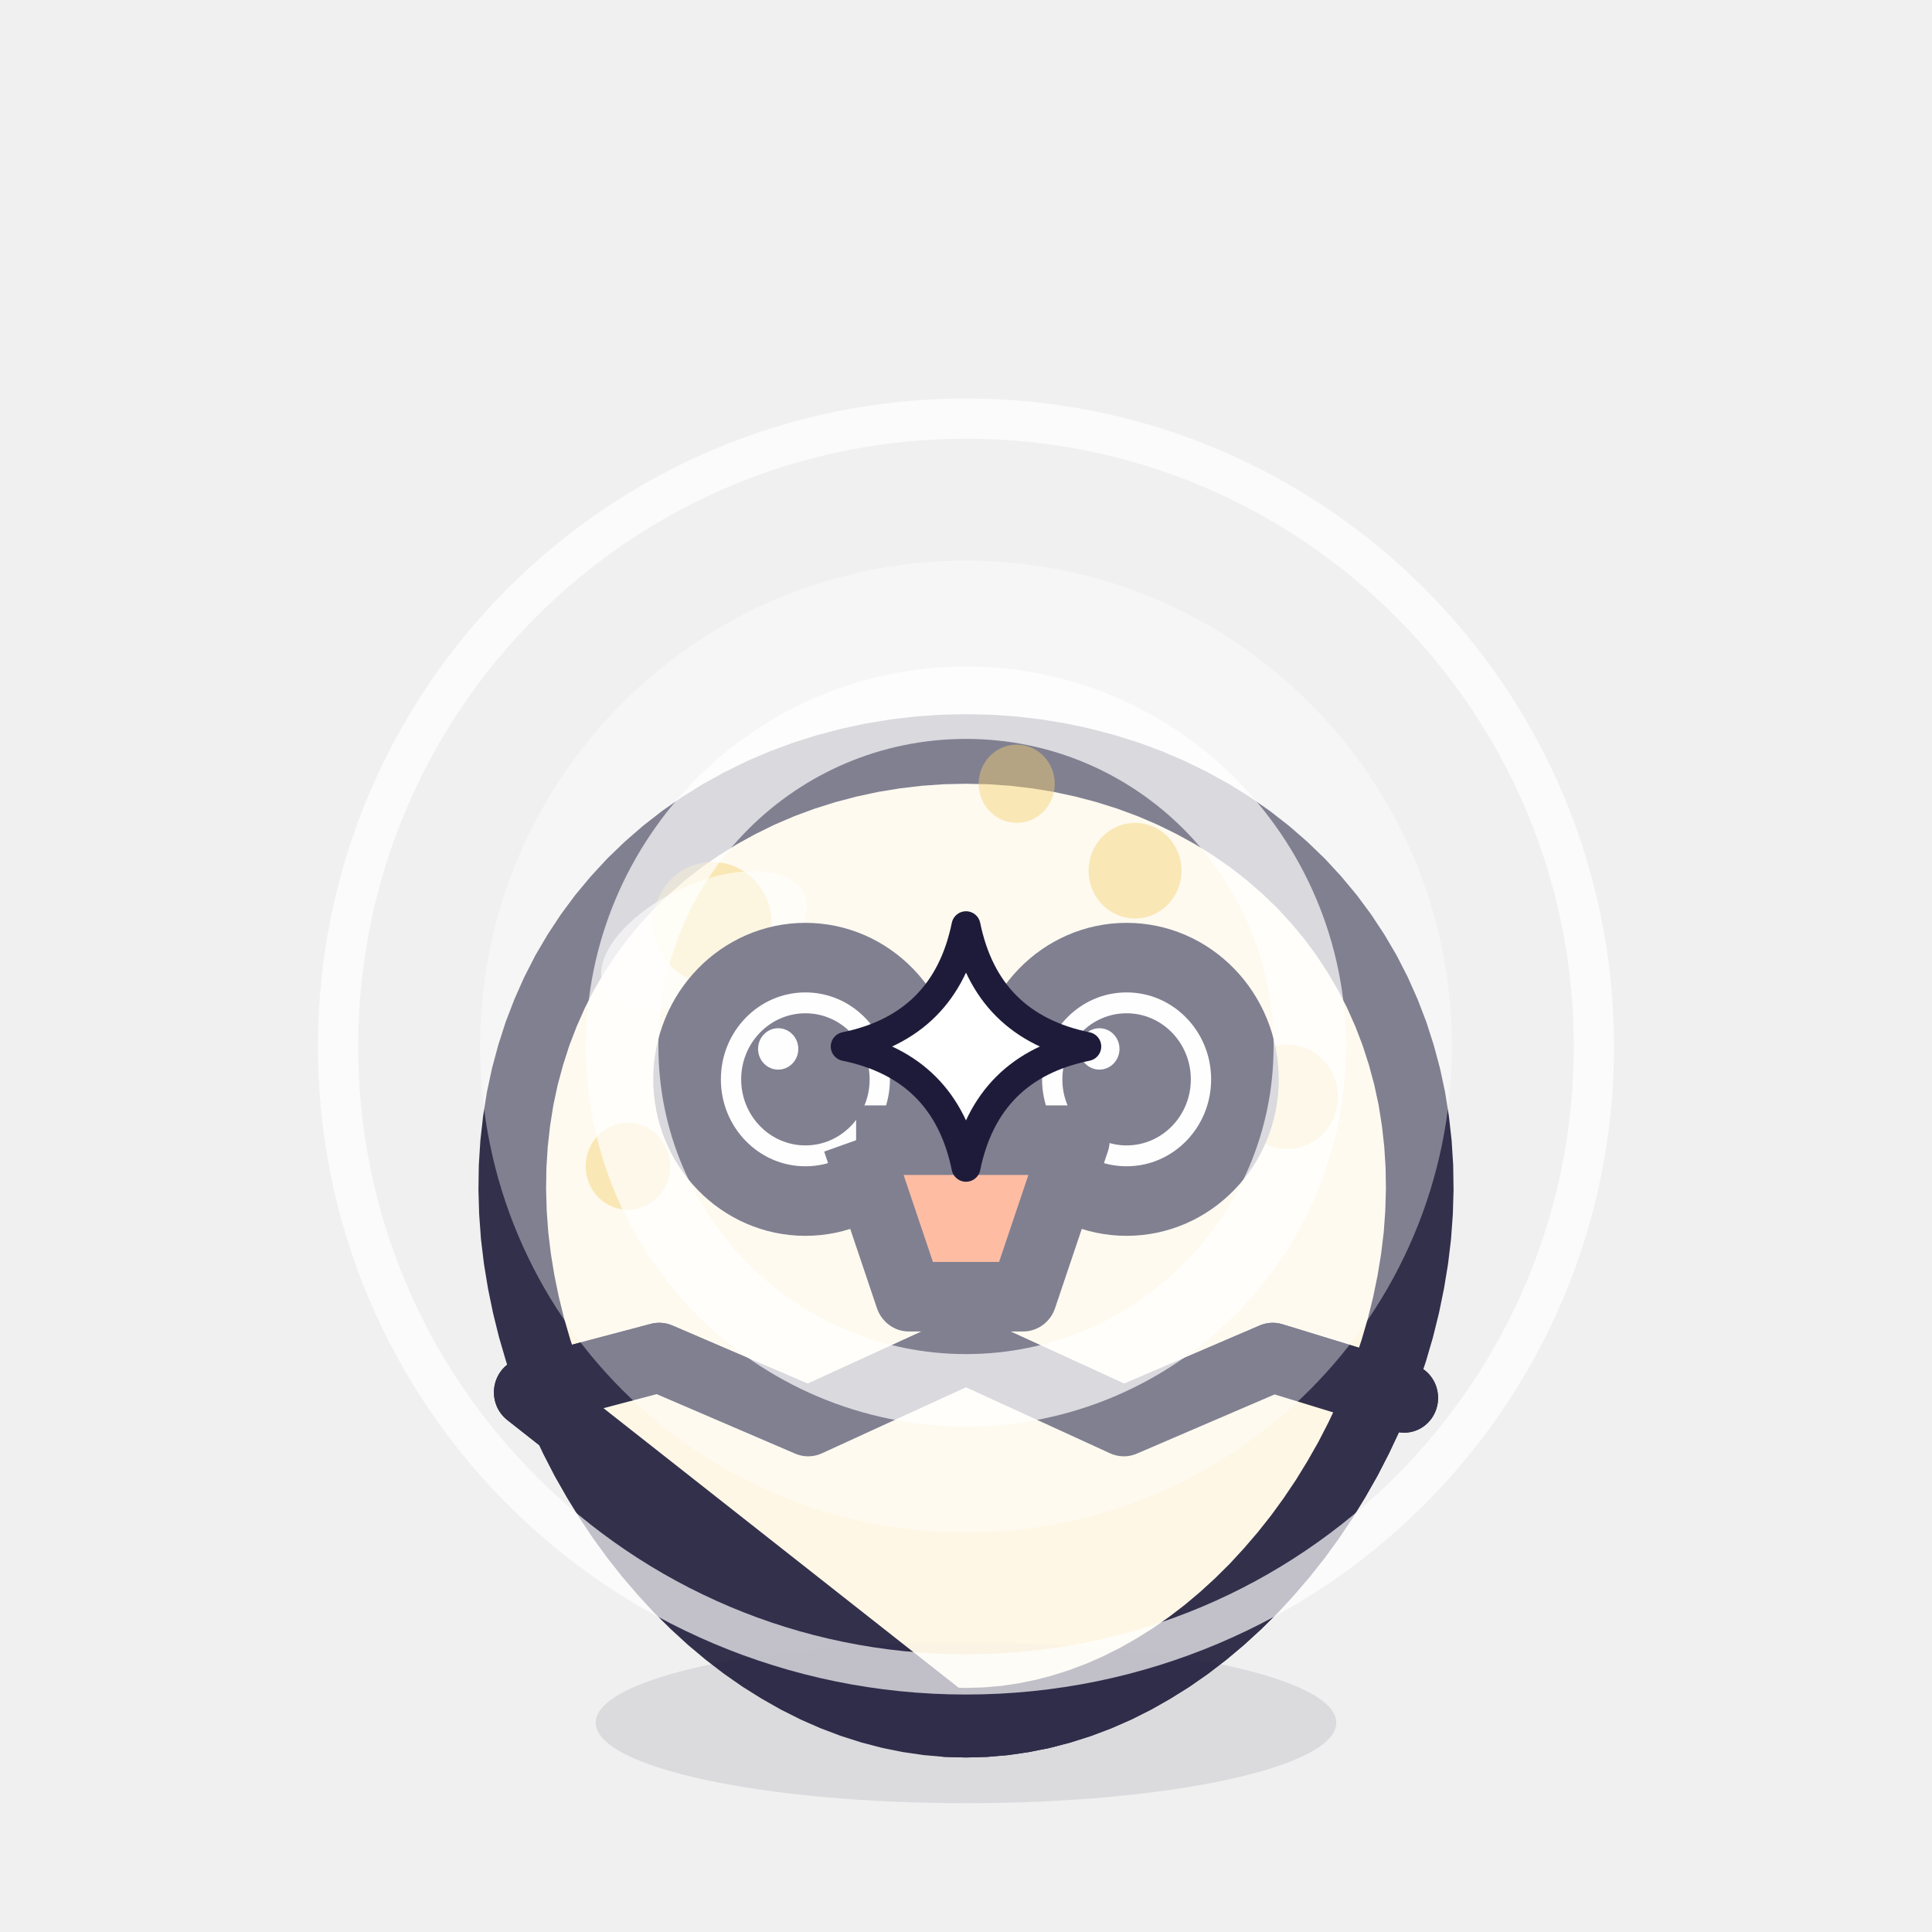
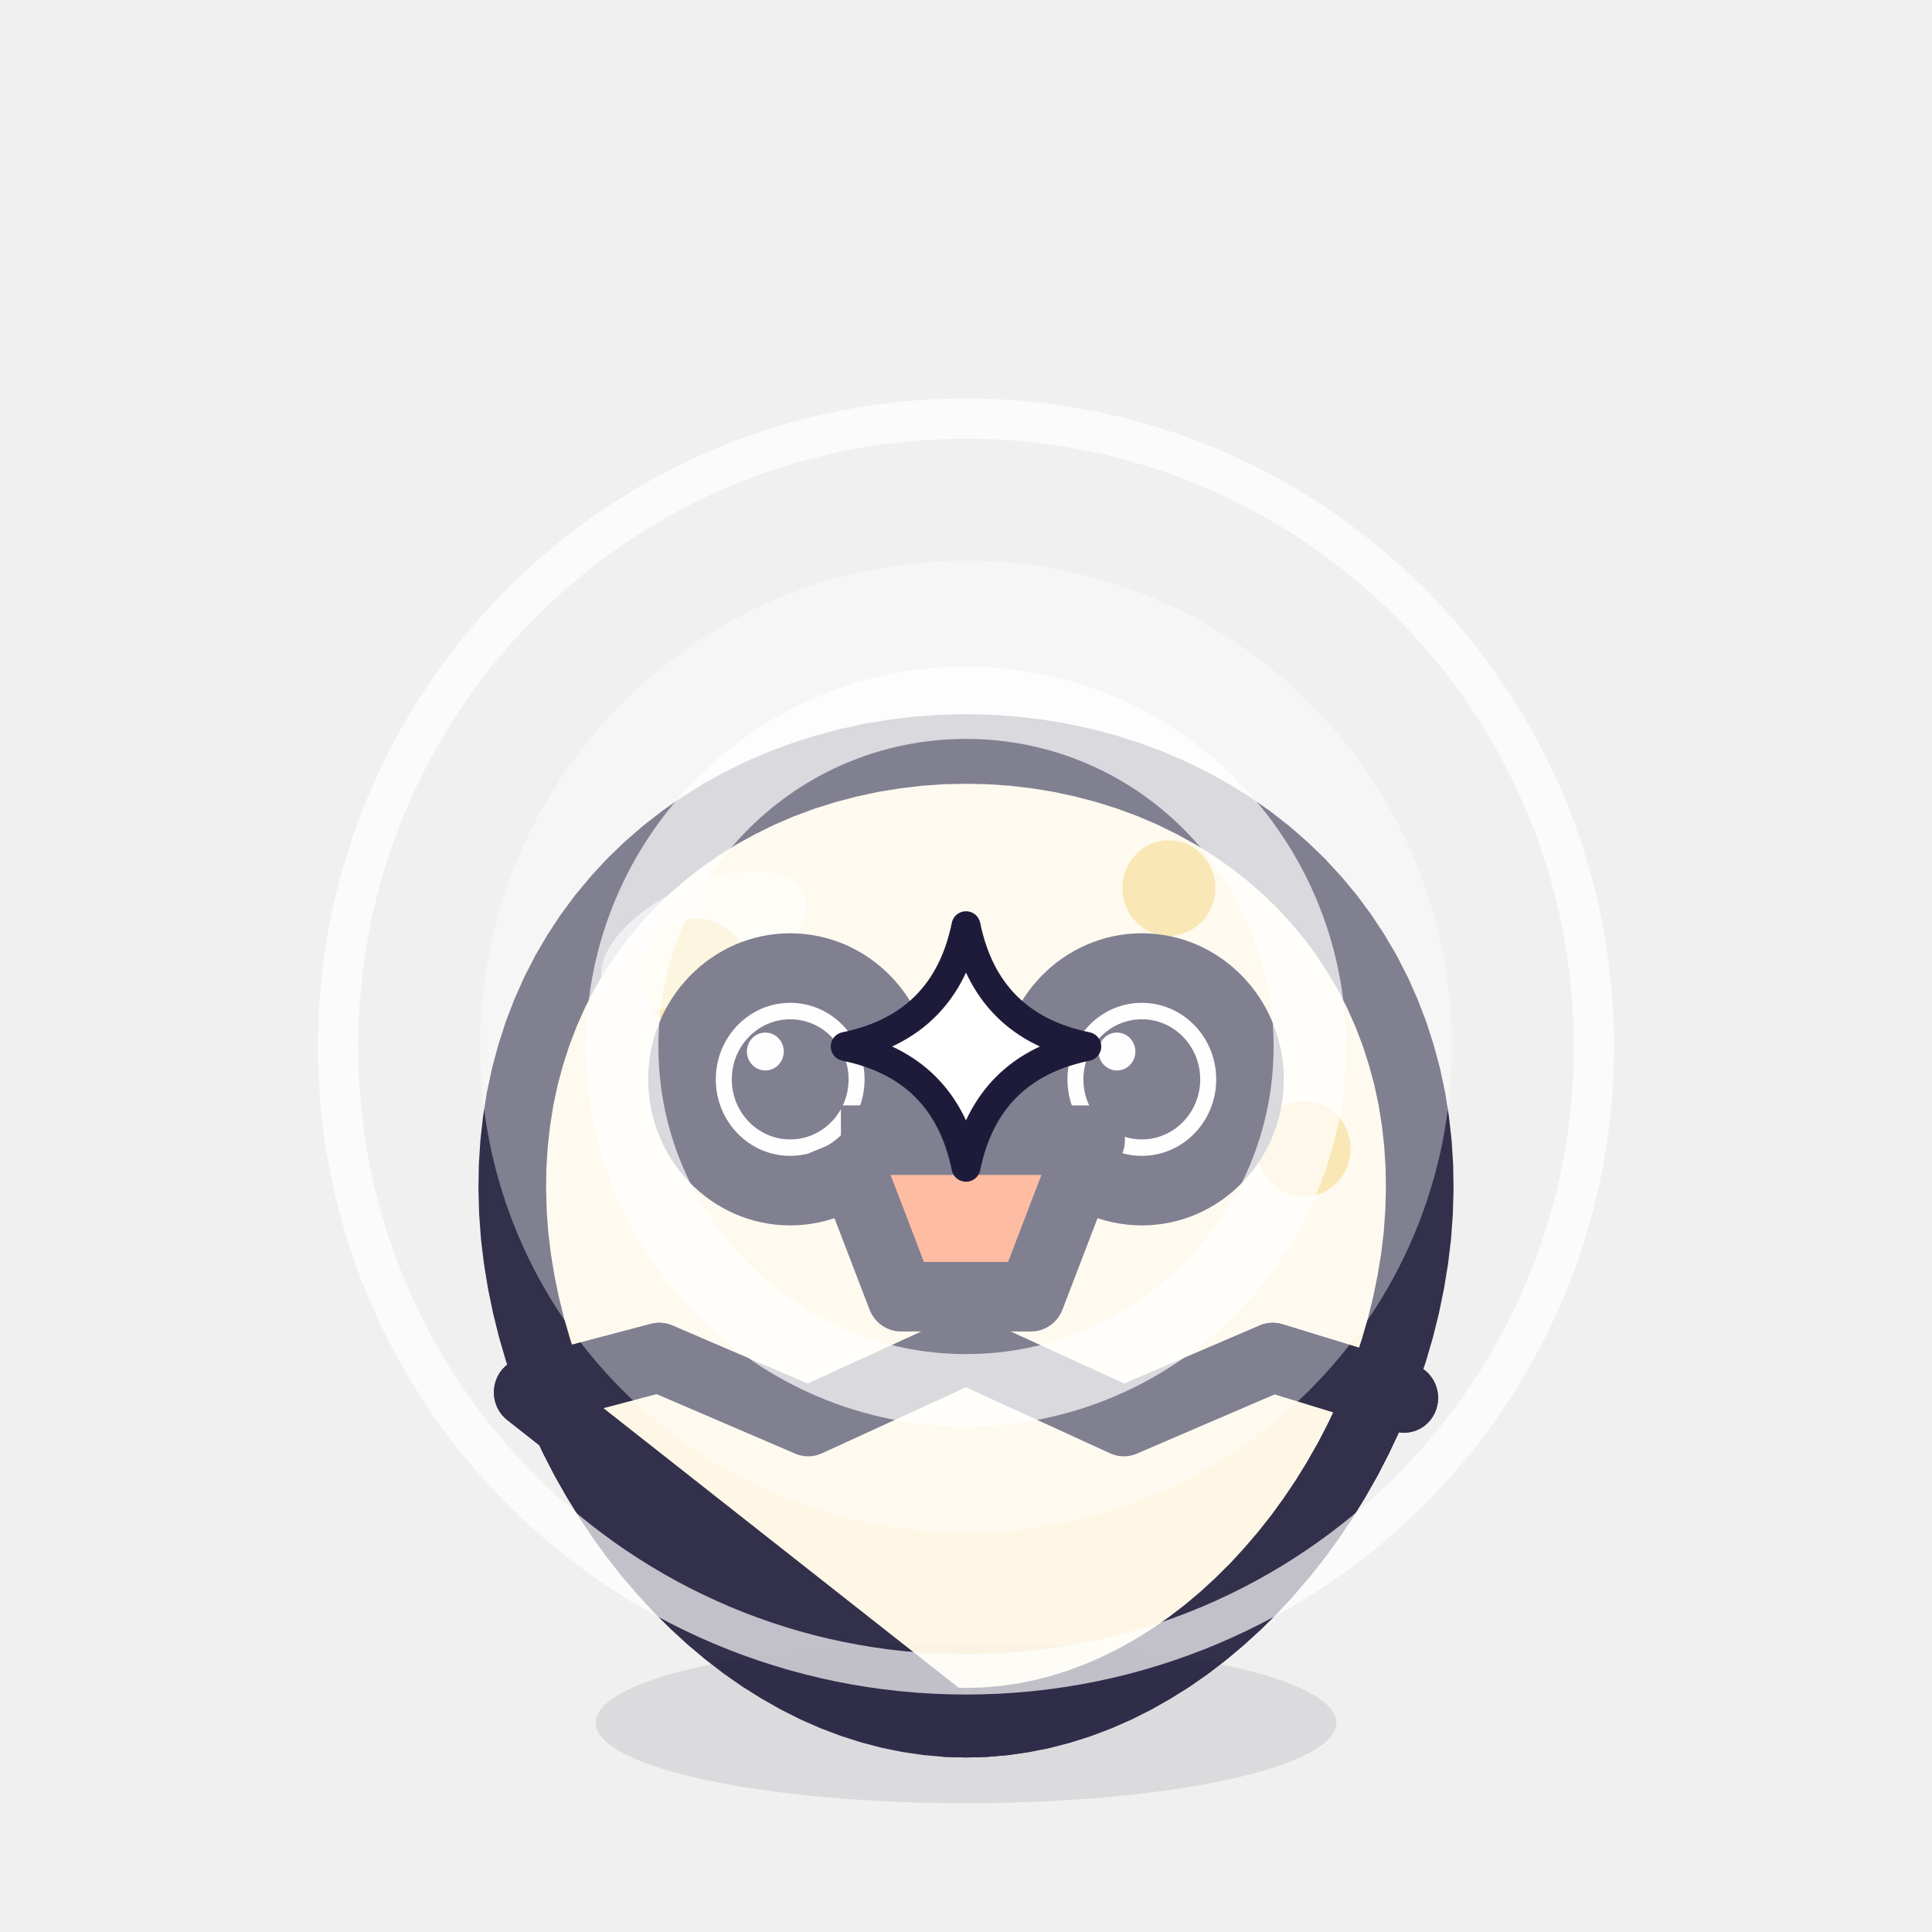
<svg xmlns="http://www.w3.org/2000/svg" viewBox="0 0 240 240" width="240" height="240" role="img" aria-label="Pip v2 B Bolt · evolve 1-2 frame 2 · crack split + pop">
  <g id="shadow">
    <ellipse cx="120" cy="214" rx="46" ry="10" fill="#1E1B3A" opacity="0.1" />
  </g>
  <svg viewBox="0 0 240 240" width="240" height="240" role="img" aria-label="evolve frame">
    <g opacity="0.9">
      <g transform="translate(120 214) rotate(0) scale(1.05 1.08) translate(-120 -214) translate(0 0)">
        <g id="shell_top" fill="#FFF7E4" stroke="#1E1B3A" stroke-width="8" stroke-linejoin="round">
          <path d="M 117.73 213.94 L 120 214 L 122.27 213.94 L 124.55 213.75 L 126.81 213.43 L 129.06 212.99 L 131.3 212.42 L 133.53 211.73 L 135.73 210.92 L 137.91 209.99 L 140.06 208.94 L 142.18 207.77 L 144.27 206.5 L 146.32 205.11 L 148.32 203.62 L 150.28 202.02 L 152.19 200.32 L 154.05 198.53 L 155.84 196.64 L 157.58 194.67 L 159.25 192.62 L 160.85 190.48 L 162.37 188.28 L 163.81 186 L 165.18 183.66 L 166.45 181.26 L 167.64 178.81 L 168.73 176.32 L 169.72 173.78 L 170.61 171.2 L 171.39 168.6 L 172.06 165.97 L 172.62 163.32 L 173.07 160.66 L 173.4 158 L 173.6 155.34 L 173.68 152.68 L 173.64 150.03 L 173.47 147.4 L 173.17 144.8 L 172.75 142.22 L 172.19 139.68 L 171.5 137.19 L 170.69 134.74 L 169.74 132.34 L 168.67 130 L 167.47 127.72 L 166.14 125.52 L 164.69 123.38 L 163.13 121.33 L 161.44 119.36 L 159.65 117.47 L 157.74 115.68 L 155.73 113.98 L 153.62 112.38 L 151.42 110.89 L 149.12 109.5 L 146.75 108.23 L 144.3 107.06 L 141.78 106.01 L 139.2 105.08 L 136.56 104.27 L 133.87 103.58 L 131.15 103.01 L 128.39 102.57 L 125.61 102.25 L 122.81 102.06 L 120 102 L 120 102 L 117.19 102.06 L 114.39 102.25 L 111.61 102.57 L 108.85 103.01 L 106.13 103.58 L 103.44 104.27 L 100.8 105.08 L 98.22 106.01 L 95.7 107.06 L 93.25 108.23 L 90.88 109.5 L 88.58 110.89 L 86.38 112.38 L 84.27 113.98 L 82.26 115.68 L 80.35 117.47 L 78.56 119.36 L 76.87 121.33 L 75.31 123.38 L 73.86 125.52 L 72.53 127.72 L 71.33 130 L 70.26 132.34 L 69.31 134.74 L 68.5 137.19 L 67.81 139.68 L 67.25 142.22 L 66.83 144.8 L 66.53 147.4 L 66.36 150.03 L 66.32 152.68 L 66.4 155.34 L 66.6 158 L 66.93 160.66 L 67.38 163.32 L 67.94 165.97 L 68.61 168.6 L 69.39 171.2 L 70.28 173.78 L 71.27 176.32 L 72.36 178.81 L 73.55 181.26 L 74.82 183.66 L 76.19 186 L 77.63 188.28 L 79.15 190.48 L 80.75 192.62 L 82.42 194.67 L 84.16 196.64 L 85.95 198.53 L 87.81 200.32 L 89.72 202.02 L 91.68 203.62 L 93.68 205.11 L 95.73 206.5 L 97.82 207.77 L 99.94 208.94 L 102.09 209.99 L 104.27 210.92 L 106.47 211.73 L 108.7 212.42 L 110.94 212.99 L 113.19 213.43 L 115.45 213.75 L 117.73 213.94 L 120 214 L 122.27 213.94 L 124.55 213.75 L 126.81 213.43 L 129.06 212.99 L 131.3 212.42 L 133.53 211.73 L 135.73 210.92 L 137.91 209.99 L 140.06 208.94 L 142.18 207.77 L 144.27 206.5 L 146.32 205.11 L 148.32 203.62 L 150.28 202.02 L 152.19 200.32 L 154.05 198.53 L 155.84 196.64 L 157.58 194.67 L 159.25 192.62 L 160.85 190.48 L 162.37 188.28 L 163.81 186 L 165.18 183.66 L 166.45 181.26 L 167.64 178.81 L 168.73 176.32 L 171.85 176.64 156.29 172 L 138.67 179.36 L 120 171.04 L 101.33 179.36 L 83.71 172 L 68.15 176 Z" />
-           <circle cx="90" cy="122" r="7" fill="#E9AE00" stroke="none" opacity="0.45" />
-           <circle cx="140" cy="116" r="5.5" fill="#E9AE00" stroke="none" opacity="0.45" />
-           <circle cx="158" cy="142" r="6" fill="#E9AE00" stroke="none" opacity="0.45" />
-           <circle cx="80" cy="150" r="5" fill="#E9AE00" stroke="none" opacity="0.45" />
-           <circle cx="126" cy="106" r="4.5" fill="#E9AE00" stroke="none" opacity="0.45" />
+           <circle cx="88" cy="128" r="6.5" fill="#E9AE00" stroke="none" opacity="0.45" />
+           <circle cx="144" cy="118" r="5.5" fill="#E9AE00" stroke="none" opacity="0.45" />
+           <circle cx="160" cy="148" r="5.5" fill="#E9AE00" stroke="none" opacity="0.45" />
          <ellipse cx="89" cy="124" rx="13" ry="6.5" fill="#FFFFFF" stroke="none" opacity="0.6" transform="rotate(-24 89 124)" />
        </g>
        <g id="tail" opacity="0" />
        <g id="wing_l" opacity="0" />
        <g id="wing_r" opacity="0" />
        <g id="body" opacity="0" />
        <g id="belly" opacity="0" />
        <g id="highlight" opacity="0" />
        <g id="feet" opacity="0" />
        <g id="head_tuft" opacity="0" />
        <g id="head">
          <g id="cheek_l" />
          <g id="cheek_r" />
          <g id="brow_l" fill="none" stroke="#1E1B3A" stroke-width="6.5" stroke-linecap="round" />
          <g id="brow_r" fill="none" stroke="#1E1B3A" stroke-width="6.5" stroke-linecap="round" />
-           <g id="eye_l" data-eye="l" transform="translate(101 140)">
+           <g id="eye_l" data-eye="l" transform="translate(99.2 140)">
            <g id="open" opacity="1">
-               <circle cx="0" cy="0" r="14" fill="#FFFFFF" stroke="#1E1B3A" stroke-width="8" />
-               <circle cx="0" cy="0" r="7.6" fill="#1E1B3A" />
-               <circle cx="-3.22" cy="-3.5" r="2.38" fill="#FFFFFF" />
+               <circle cx="0" cy="0" r="12.8" fill="#FFFFFF" stroke="#1E1B3A" stroke-width="8" />
+               <circle cx="0" cy="0" r="6.91" fill="#1E1B3A" />
+               <circle cx="-2.94" cy="-3.2" r="2.18" fill="#FFFFFF" />
            </g>
            <g id="closed" opacity="0">
-               <path d="M -11.48 1.68 L 0 -5.04 L 11.48 1.68" fill="none" stroke="#1E1B3A" stroke-width="8" stroke-linecap="round" />
+               <path d="M -10.5 1.54 Q 0 -10.75 10.5 1.54" fill="none" stroke="#1E1B3A" stroke-width="8" stroke-linecap="round" />
            </g>
            <g id="happy" opacity="0">
-               <path d="M -11.48 5.88 L 0 -9.8 L 11.48 5.88" fill="none" stroke="#1E1B3A" stroke-width="9" stroke-linecap="round" />
+               <path d="M -10.5 5.38 Q 0 -23.3 10.5 5.38" fill="none" stroke="#1E1B3A" stroke-width="9" stroke-linecap="round" />
            </g>
            <g id="sleepy" opacity="0">
-               <path d="M -11.48 -1.12 L 0 7.28 L 11.48 -1.12" fill="none" stroke="#1E1B3A" stroke-width="8" stroke-linecap="round" />
-               <path d="M 11.48 0 L 16.48 -5.6" fill="none" stroke="#1E1B3A" stroke-width="8" stroke-linecap="round" />
+               <path d="M -10.5 -1.02 Q 0 14.34 10.5 -1.02" fill="none" stroke="#1E1B3A" stroke-width="8" stroke-linecap="round" />
            </g>
            <g id="surprised" opacity="0">
-               <circle cx="0" cy="0" r="16.24" fill="#FFFFFF" stroke="#1E1B3A" stroke-width="8" />
-               <circle cx="0" cy="0" r="5.02" fill="#1E1B3A" />
-               <circle cx="-3.22" cy="-3.5" r="2.94" fill="#FFFFFF" />
+               <circle cx="0" cy="0" r="14.85" fill="#FFFFFF" stroke="#1E1B3A" stroke-width="8" />
+               <circle cx="0" cy="0" r="4.56" fill="#1E1B3A" />
+               <circle cx="-2.94" cy="-3.2" r="2.69" fill="#FFFFFF" />
            </g>
            <g id="wink" opacity="0">
-               <path d="M -11.48 1.96 L 0 -4.2 L 11.48 1.96" fill="none" stroke="#1E1B3A" stroke-width="8" stroke-linecap="round" />
-               <path d="M 11.48 0 L 16.48 -5.6" fill="none" stroke="#1E1B3A" stroke-width="8" stroke-linecap="round" />
+               <path d="M -10.5 5.38 Q 0 -23.3 10.5 5.38" fill="none" stroke="#1E1B3A" stroke-width="9" stroke-linecap="round" />
            </g>
          </g>
-           <g id="eye_r" data-eye="r" transform="translate(139 140)">
+           <g id="eye_r" data-eye="r" transform="translate(140.8 140)">
            <g id="open" opacity="1">
-               <circle cx="0" cy="0" r="14" fill="#FFFFFF" stroke="#1E1B3A" stroke-width="8" />
-               <circle cx="0" cy="0" r="7.6" fill="#1E1B3A" />
-               <circle cx="-3.22" cy="-3.5" r="2.38" fill="#FFFFFF" />
+               <circle cx="0" cy="0" r="12.8" fill="#FFFFFF" stroke="#1E1B3A" stroke-width="8" />
+               <circle cx="0" cy="0" r="6.91" fill="#1E1B3A" />
+               <circle cx="-2.94" cy="-3.2" r="2.18" fill="#FFFFFF" />
            </g>
            <g id="closed" opacity="0">
-               <path d="M -11.48 1.68 L 0 -5.04 L 11.48 1.68" fill="none" stroke="#1E1B3A" stroke-width="8" stroke-linecap="round" />
+               <path d="M -10.5 1.54 Q 0 -10.75 10.5 1.54" fill="none" stroke="#1E1B3A" stroke-width="8" stroke-linecap="round" />
            </g>
            <g id="happy" opacity="0">
-               <path d="M -11.48 5.88 L 0 -9.8 L 11.48 5.88" fill="none" stroke="#1E1B3A" stroke-width="9" stroke-linecap="round" />
+               <path d="M -10.5 5.38 Q 0 -23.3 10.5 5.38" fill="none" stroke="#1E1B3A" stroke-width="9" stroke-linecap="round" />
            </g>
            <g id="sleepy" opacity="0">
-               <path d="M -11.48 -1.12 L 0 7.28 L 11.48 -1.12" fill="none" stroke="#1E1B3A" stroke-width="8" stroke-linecap="round" />
-               <path d="M 11.48 0 L 16.48 -5.6" fill="none" stroke="#1E1B3A" stroke-width="8" stroke-linecap="round" />
+               <path d="M -10.5 -1.02 Q 0 14.34 10.5 -1.02" fill="none" stroke="#1E1B3A" stroke-width="8" stroke-linecap="round" />
            </g>
            <g id="surprised" opacity="0">
-               <circle cx="0" cy="0" r="16.24" fill="#FFFFFF" stroke="#1E1B3A" stroke-width="8" />
-               <circle cx="0" cy="0" r="5.02" fill="#1E1B3A" />
-               <circle cx="-3.22" cy="-3.5" r="2.94" fill="#FFFFFF" />
+               <circle cx="0" cy="0" r="14.85" fill="#FFFFFF" stroke="#1E1B3A" stroke-width="8" />
+               <circle cx="0" cy="0" r="4.56" fill="#1E1B3A" />
+               <circle cx="-2.94" cy="-3.2" r="2.69" fill="#FFFFFF" />
            </g>
            <g id="wink" opacity="0">
-               <path d="M -11.48 1.96 L 0 -4.2 L 11.48 1.96" fill="none" stroke="#1E1B3A" stroke-width="8" stroke-linecap="round" />
-               <path d="M -11.48 0 L -16.48 -5.6" fill="none" stroke="#1E1B3A" stroke-width="8" stroke-linecap="round" />
+               <path d="M -10.5 5.38 Q 0 -23.3 10.5 5.38" fill="none" stroke="#1E1B3A" stroke-width="9" stroke-linecap="round" />
            </g>
          </g>
          <g id="beak_top">
-             <path d="M -13 -6 L 13 -6 L 6.76 12 L -6.76 12 L -13 -6" transform="translate(120 153)" fill="#FF8A5B" stroke="#1E1B3A" stroke-width="8" stroke-linejoin="round" />
+             <path d="M -14.8 -6 L 14.8 -6 L 7.7 12 L -7.7 12 L -14.8 -6" transform="translate(120 153)" fill="#FF8A5B" stroke="#1E1B3A" stroke-width="8" stroke-linejoin="round" />
          </g>
          <g id="beak_bottom" opacity="0" />
        </g>
        <g id="shell_bottom" fill="#FFF7E4" stroke="#1E1B3A" stroke-width="8" stroke-linejoin="round">
          <path d="M 168.73 176.32 L 167.64 178.81 L 166.45 181.26 L 165.18 183.66 L 163.81 186 L 162.37 188.28 L 160.85 190.48 L 159.25 192.62 L 157.58 194.67 L 155.84 196.64 L 154.05 198.53 L 152.19 200.32 L 150.28 202.02 L 148.32 203.62 L 146.32 205.11 L 144.27 206.5 L 142.18 207.77 L 140.06 208.94 L 137.91 209.99 L 135.73 210.92 L 133.53 211.73 L 131.3 212.42 L 129.06 212.99 L 126.81 213.43 L 124.55 213.75 L 122.27 213.94 L 120 214 L 117.73 213.94 L 68.15 176 83.71 172 L 101.33 179.36 L 120 171.04 L 138.67 179.36 L 156.29 172 L 171.85 176.64 Z" />
        </g>
        <g id="accessory_head" />
        <g id="accessory_neck" />
        <g id="accessory_face" />
        <g id="fx" />
      </g>
    </g>
  </svg>
  <g id="fx">
    <g opacity="0.7" fill="none" stroke="#FFFFFF" stroke-linecap="round">
      <circle cx="120" cy="130" r="42.71" stroke-width="9" />
      <circle cx="120" cy="130" r="78" stroke-width="5" />
    </g>
    <circle cx="120" cy="130" r="60.36" fill="#FFFFFF" opacity="0.385" />
    <g transform="translate(120 130)">
      <path d="M 0 -15 Q 2.55 -2.55 15 0 Q 2.55 2.55 0 15 Q -2.55 2.55 -15 0 Q -2.55 -2.55 0 -15 Z" fill="#FFFFFF" stroke="#1E1B3A" stroke-width="3.6" stroke-linejoin="round" />
    </g>
  </g>
</svg>
